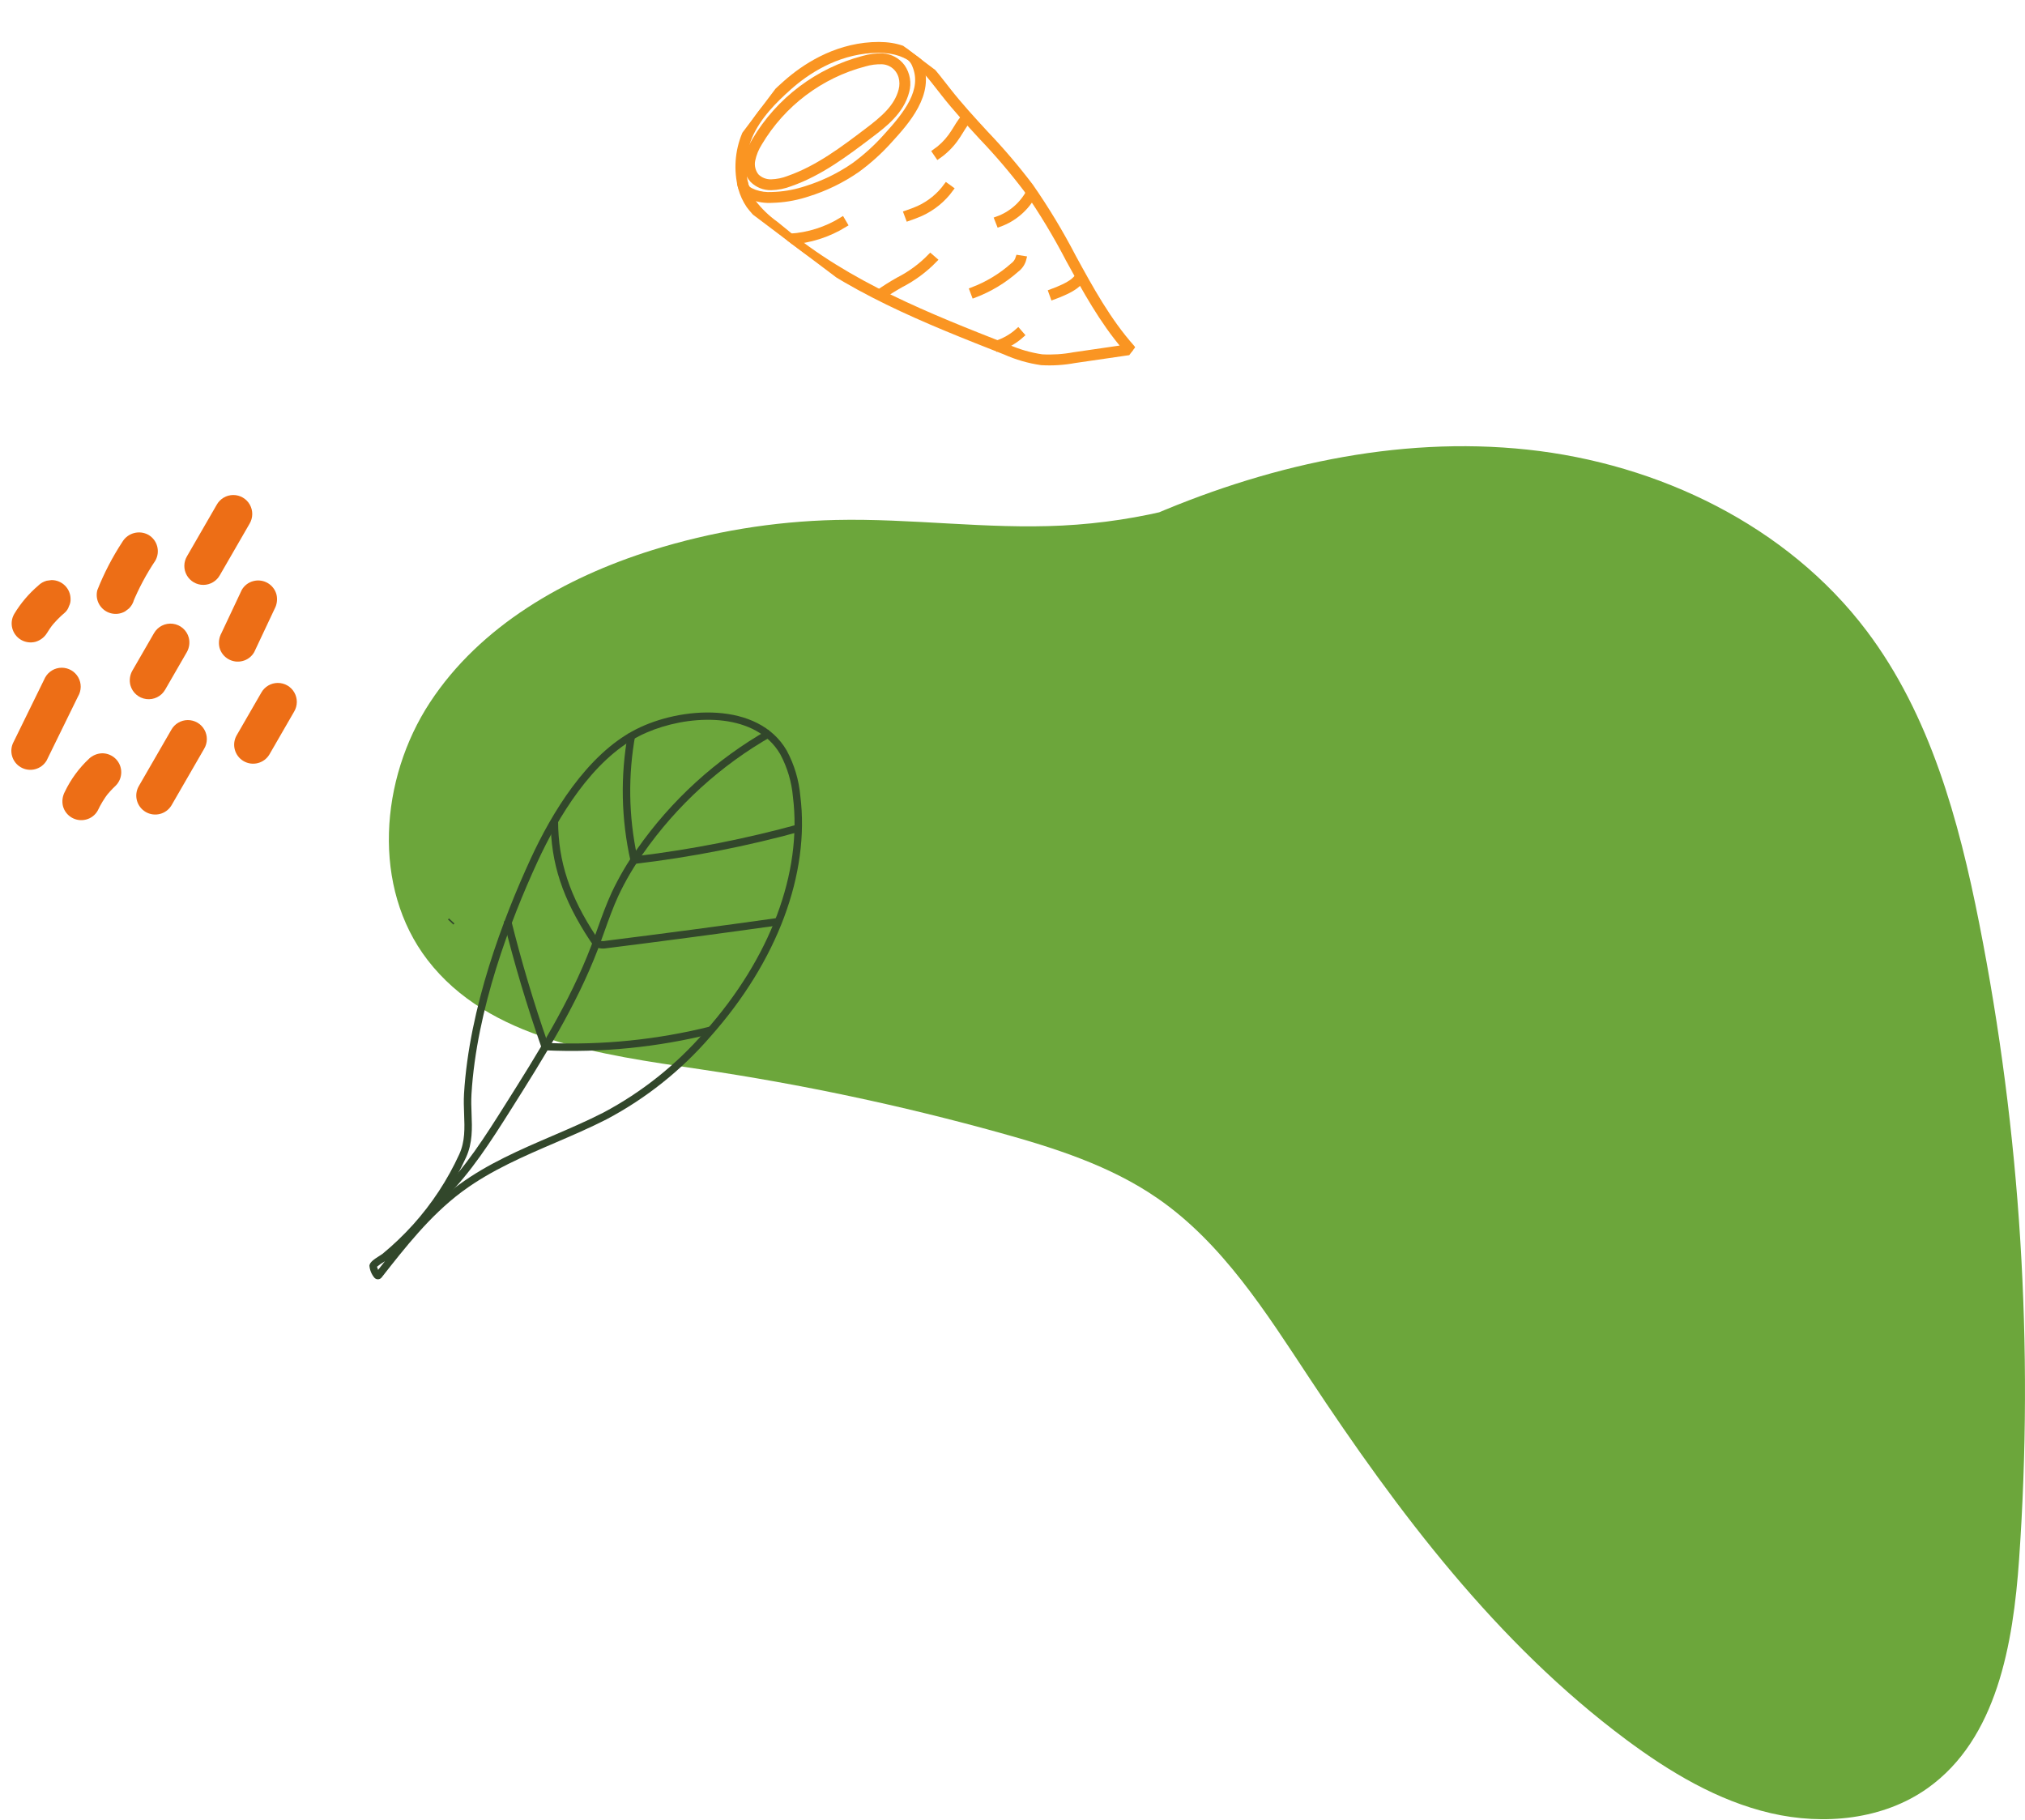
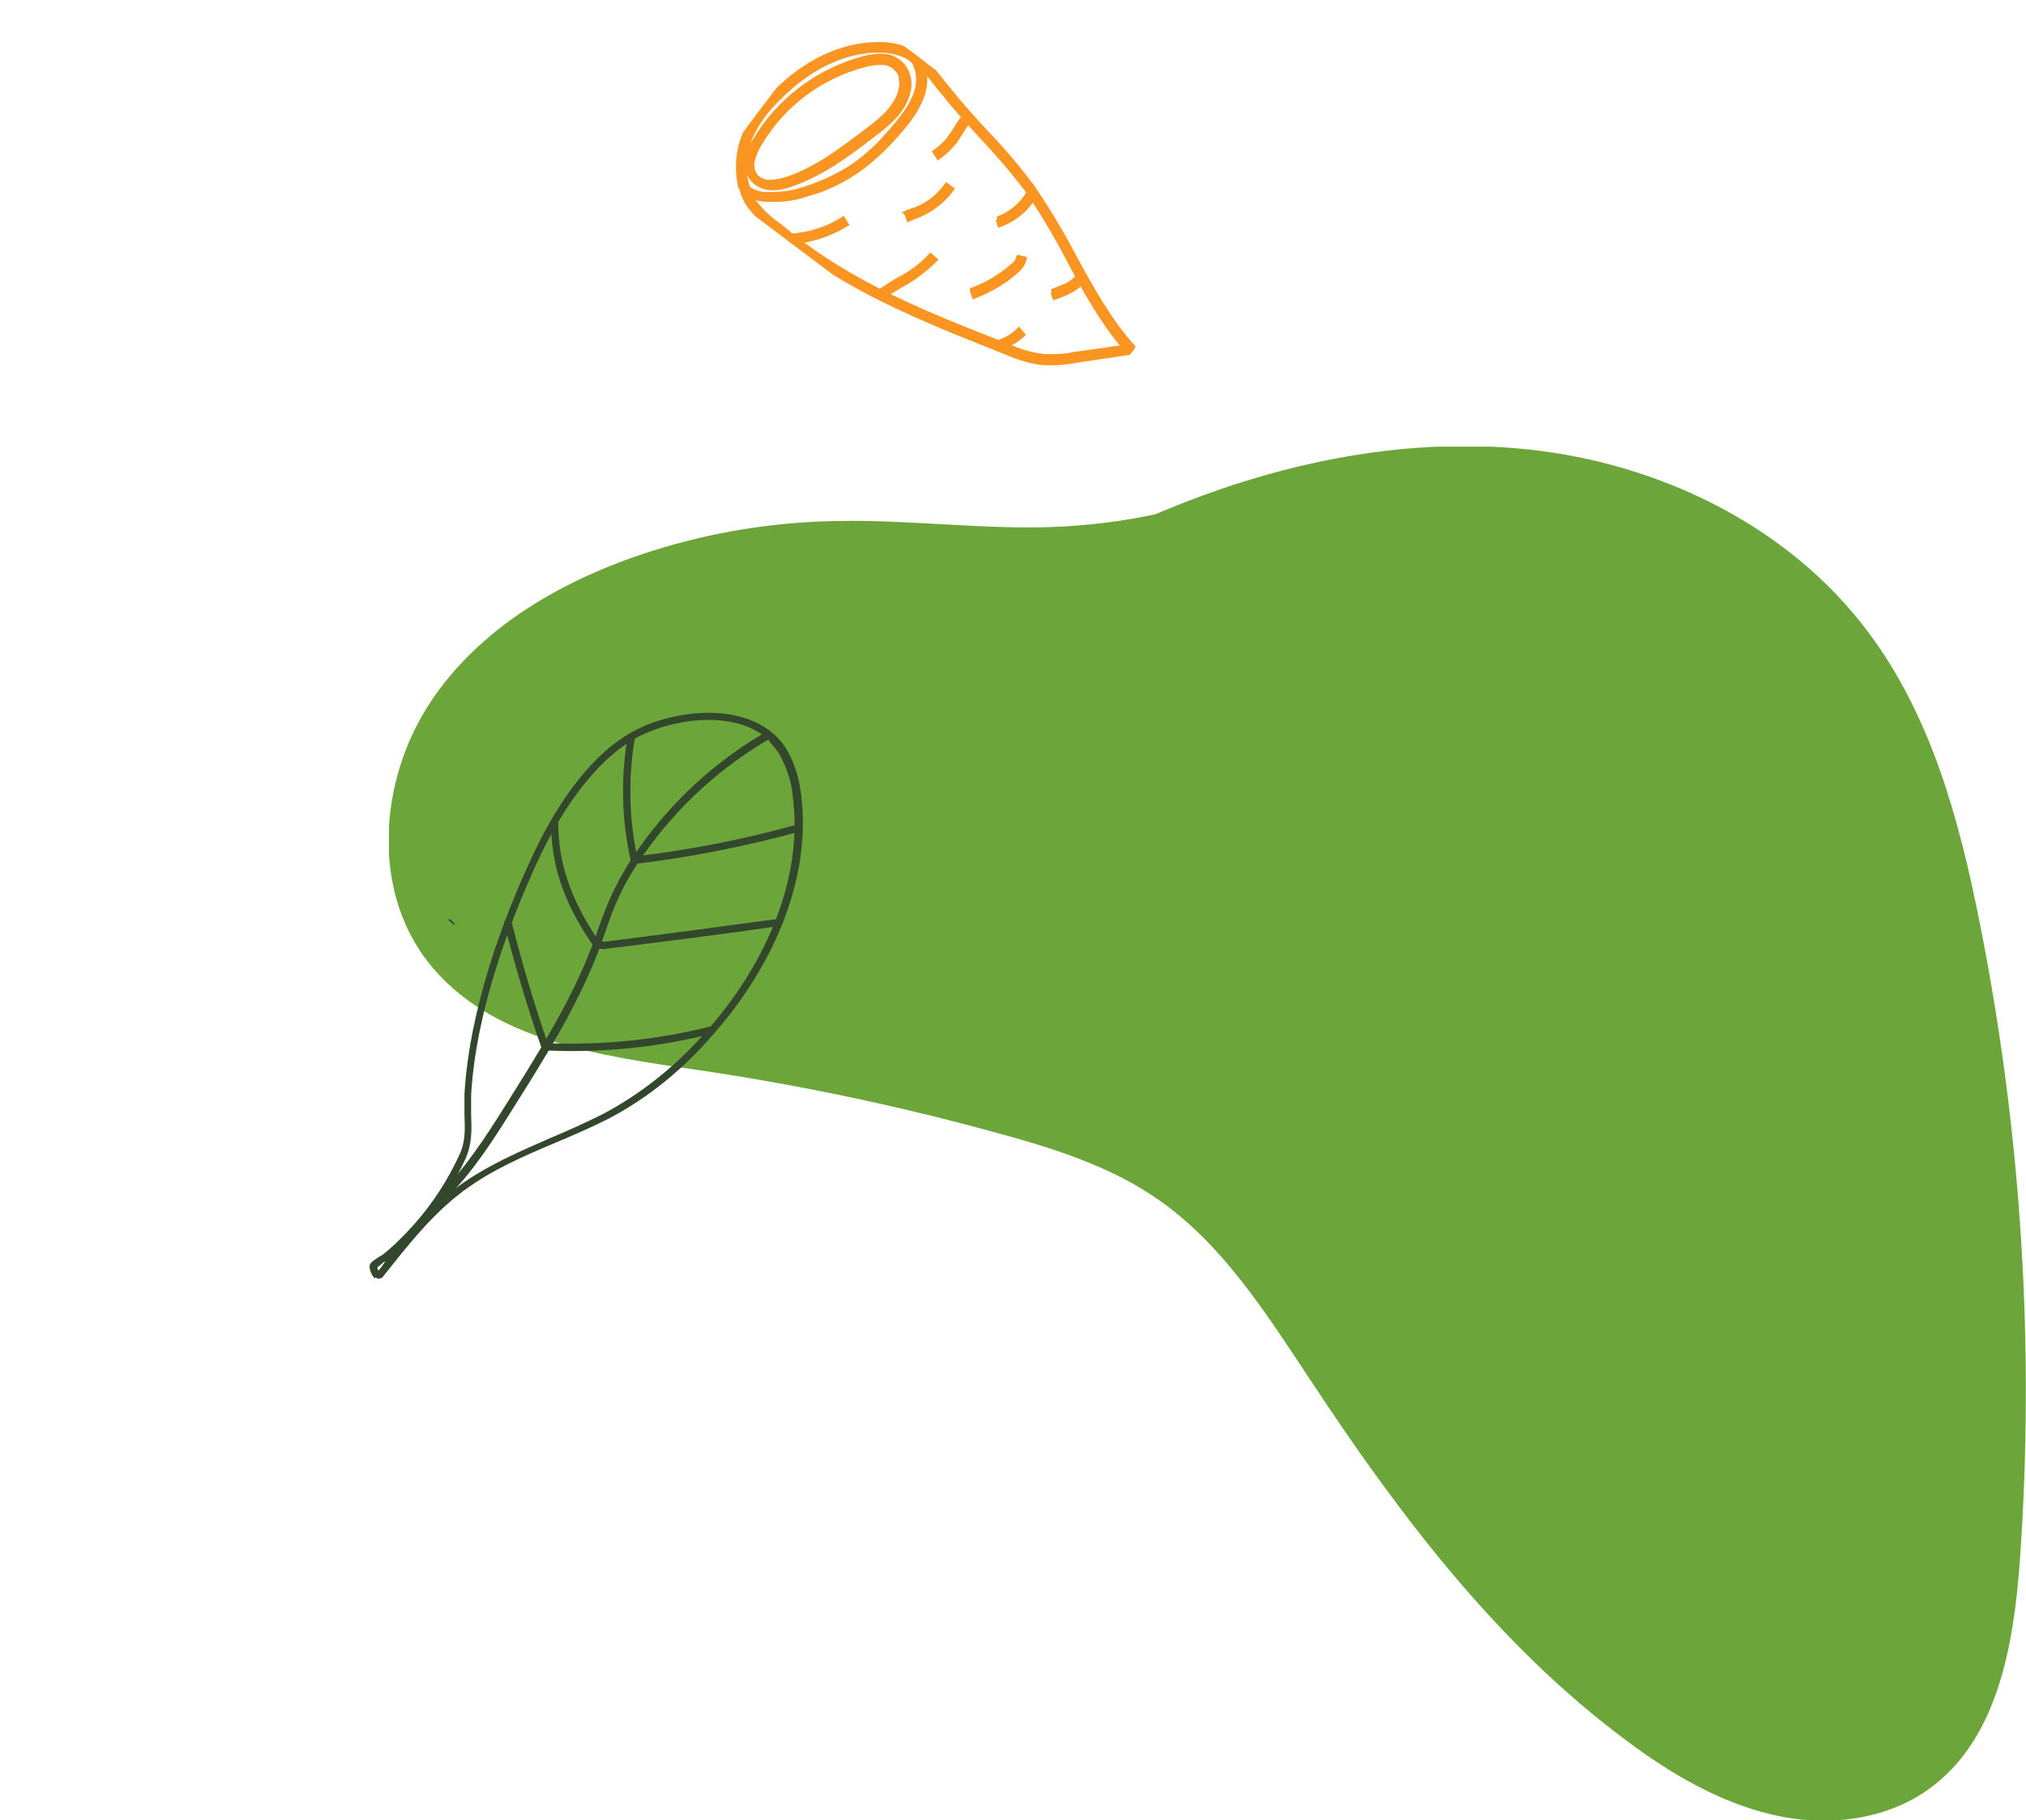
- <svg xmlns="http://www.w3.org/2000/svg" width="365.115" height="328.026" viewBox="0 0 365.115 328.026">
+ <svg xmlns="http://www.w3.org/2000/svg" id="Layer_1" data-name="Layer 1" version="1.1" viewBox="0 0 365.1 328">
  <defs>
-     <clipPath id="clip-path">
-       <rect id="Rectángulo_3" data-name="Rectángulo 3" width="295" height="247.571" fill="none" />
+     <style>
+       .cls-1 {
+         clip-path: url(#clippath);
+       }
+ 
+       .cls-2 {
+         fill: none;
+       }
+ 
+       .cls-2, .cls-3, .cls-4 {
+         stroke-width: 0px;
+       }
+ 
+       .cls-5 {
+         fill: #fa9522;
+         stroke: #fa9522;
+         stroke-miterlimit: 4;
+         stroke-width: 1px;
+       }
+ 
+       .cls-3 {
+         fill: #32472b;
+       }
+ 
+       .cls-6 {
+         clip-path: url(#clippath-1);
+       }
+ 
+       .cls-4 {
+         fill: #6ca63b;
+       }
+     </style>
+     <clipPath id="clippath">
+       <rect class="cls-2" x="70.1" y="80.5" width="295" height="247.6" />
    </clipPath>
-     <clipPath id="clip-path-2">
-       <rect id="Rectángulo_50" data-name="Rectángulo 50" width="79.817" height="40.595" fill="#fa9522" stroke="#fa9522" stroke-width="1" />
+     <clipPath id="clippath-1">
+       <rect class="cls-2" x="151.2" y=".3" width="40.6" height="79.8" transform="translate(36.2 153) rotate(-53)" />
    </clipPath>
  </defs>
-   <g id="tb-mission_right" data-name="tb-mission right" transform="translate(-1457.397 -2986.367)">
-     <g id="Grupo_130" data-name="Grupo 130" transform="translate(1527.512 3066.822)">
-       <g id="Grupo_85" data-name="Grupo 85" transform="translate(0 0)" clip-path="url(#clip-path)">
-         <path id="Trazado_48" data-name="Trazado 48" d="M135.989,13.168c21.729-9.6,45.7-15.086,69.322-12.55s46.8,13.7,61.117,32.652c11.462,15.175,16.629,34.118,20.32,52.772A434.827,434.827,0,0,1,293.936,200.7c-1.072,15.286-3.995,32.367-16.476,41.257-8.018,5.711-18.706,6.752-28.3,4.521s-18.235-7.42-26.129-13.3c-23.264-17.345-41.059-40.946-57.059-65.156-7.85-11.878-15.668-24.32-27.38-32.412-8.516-5.883-18.567-9.079-28.541-11.844a446.5,446.5,0,0,0-53.9-11.418C38.2,109.7,18.027,107.02,6.97,92.638-3.1,79.543-1.649,60.007,7.407,46.2s24.3-22.522,40.064-27.454A120.24,120.24,0,0,1,80.549,13.3c13.622-.313,27.243,1.693,40.851,1.009a103.709,103.709,0,0,0,20.829-3.191" transform="translate(0 0)" fill="#6ca63b" />
-       </g>
-     </g>
-     <g id="HEALTHY_SCOOPS_-_ELEMENTOS_GRÁFICOS-23" data-name="HEALTHY SCOOPS - ELEMENTOS GRÁFICOS-23" transform="translate(1379.657 2959.806) rotate(30)">
-       <g id="Grupo_112" data-name="Grupo 112" transform="translate(138.179 39.996)">
-         <g id="Grupo_103" data-name="Grupo 103" transform="translate(21.774 0)">
-           <path id="Trazado_675" data-name="Trazado 675" d="M471.42,43.418v10.7a3.419,3.419,0,1,0,6.837,0v-10.7a3.419,3.419,0,1,0-6.837,0Z" transform="translate(-471.42 -39.996)" fill="#ed6e16" />
-         </g>
-         <g id="Grupo_104" data-name="Grupo 104" transform="translate(33.356 11.044)">
-           <path id="Trazado_676" data-name="Trazado 676" d="M648.681,212.445q.359,4.295.717,8.59a3.66,3.66,0,0,0,1,2.417,3.418,3.418,0,0,0,4.834,0,3.355,3.355,0,0,0,1-2.417q-.359-4.295-.717-8.59a3.66,3.66,0,0,0-1-2.417,3.418,3.418,0,0,0-4.834,0,3.355,3.355,0,0,0-1,2.417Z" transform="translate(-648.674 -209.025)" fill="#ed6e16" />
-         </g>
-         <g id="Grupo_105" data-name="Grupo 105" transform="translate(23.557 25.684)">
-           <path id="Trazado_677" data-name="Trazado 677" d="M498.71,436.5v7.847a3.528,3.528,0,0,0,1,2.417,3.419,3.419,0,0,0,5.836-2.418v-7.847a3.528,3.528,0,0,0-1-2.417,3.419,3.419,0,0,0-5.836,2.418Z" transform="translate(-498.71 -433.074)" fill="#ed6e16" />
-         </g>
-         <g id="Grupo_106" data-name="Grupo 106" transform="translate(34.973 39.239)">
-           <path id="Trazado_678" data-name="Trazado 678" d="M673.41,643.938V655.71a3.419,3.419,0,0,0,6.837,0V643.938a3.419,3.419,0,1,0-6.837,0Z" transform="translate(-673.41 -640.516)" fill="#ed6e16" />
-         </g>
-         <g id="Grupo_107" data-name="Grupo 107" transform="translate(10.302 14.272)">
-           <path id="Trazado_679" data-name="Trazado 679" d="M295.925,261.835a48.277,48.277,0,0,0,.44,9.826,3.408,3.408,0,0,0,1.571,2.043,3.419,3.419,0,0,0,4.677-1.226q.172-.409.344-.817a3.446,3.446,0,0,0,0-1.818c-.008-.058-.016-.116-.024-.174q.061.455.122.909a44,44,0,0,1-.294-8.743,3.418,3.418,0,0,0-3.418-3.418,3.5,3.5,0,0,0-3.419,3.418Z" transform="translate(-295.838 -258.415)" fill="#ed6e16" />
-         </g>
-         <g id="Grupo_108" data-name="Grupo 108" transform="translate(10.552 42.435)">
-           <path id="Trazado_680" data-name="Trazado 680" d="M299.675,692.854q.438,6.428.876,12.855a3.419,3.419,0,0,0,6.837,0q-.438-6.428-.876-12.855a3.419,3.419,0,1,0-6.837,0Z" transform="translate(-299.668 -689.432)" fill="#ed6e16" />
-         </g>
-         <g id="Grupo_109" data-name="Grupo 109" transform="translate(23.872 52.09)">
-           <path id="Trazado_681" data-name="Trazado 681" d="M504.379,839.69a19.885,19.885,0,0,0-.8,7.333,3.661,3.661,0,0,0,1,2.417,3.418,3.418,0,0,0,4.834,0,3.355,3.355,0,0,0,1-2.417,17.468,17.468,0,0,1,.085-3.722q-.061.455-.122.909a17.67,17.67,0,0,1,.588-2.7,3.419,3.419,0,0,0-2.388-4.2,3.461,3.461,0,0,0-2.634.344,3.642,3.642,0,0,0-1.57,2.043Z" transform="translate(-503.519 -837.192)" fill="#ed6e16" />
-         </g>
-         <g id="Grupo_110" data-name="Grupo 110" transform="translate(45.674 25.327)">
-           <path id="Trazado_682" data-name="Trazado 682" d="M837.19,431.028v8.918a3.419,3.419,0,0,0,6.837,0v-8.918a3.419,3.419,0,1,0-6.837,0Z" transform="translate(-837.19 -427.606)" fill="#ed6e16" />
-         </g>
-         <g id="Grupo_111" data-name="Grupo 111" transform="translate(0 29.619)">
-           <path id="Trazado_683" data-name="Trazado 683" d="M139.378,495.789a20.947,20.947,0,0,0-1.2,6.619,3.418,3.418,0,0,0,3.418,3.418,3.456,3.456,0,0,0,2.417-1,3.618,3.618,0,0,0,1-2.417,18.469,18.469,0,0,1,.157-2.009q-.061.455-.122.909a18.134,18.134,0,0,1,.918-3.7,2.587,2.587,0,0,0,.061-1.363,2.548,2.548,0,0,0-.406-1.271,3.419,3.419,0,0,0-4.677-1.226l-.692.534a3.42,3.42,0,0,0-.878,1.508Z" transform="translate(-138.179 -493.292)" fill="#ed6e16" />
-         </g>
-       </g>
-     </g>
-     <g id="HEALTHY_SCOOPS_-_ELEMENTOS_GRÁFICOS-13" data-name="HEALTHY SCOOPS - ELEMENTOS GRÁFICOS-13" transform="translate(1335.257 3073.439)">
-       <g id="Grupo_120" data-name="Grupo 120" transform="translate(188.743 41.395)">
-         <g id="Grupo_113" data-name="Grupo 113" transform="translate(14.166 37.13)">
-           <rect id="Rectángulo_27" data-name="Rectángulo 27" width="0.268" height="1.344" transform="matrix(0.68, -0.733, 0.733, 0.68, 0, 0.197)" fill="#32472b" />
-         </g>
-         <g id="Grupo_119" data-name="Grupo 119" transform="translate(0)">
-           <g id="Grupo_114" data-name="Grupo 114">
-             <path id="Trazado_685" data-name="Trazado 685" d="M189.664,143.338a3.892,3.892,0,0,1-.918-2.207c.081-.624.8-1.121,1.886-1.806.211-.132.387-.24.469-.308a52.5,52.5,0,0,0,5.508-5.263,50.154,50.154,0,0,0,8.335-12.691h0c1.062-2.327.973-4.715.878-7.244-.045-1.2-.091-2.436-.015-3.7.931-15.471,7.048-31.572,12.017-42.355,3.747-8.13,10.077-18.776,18.959-23.317,8.08-4.132,22.029-5.113,27.2,3.8a21.207,21.207,0,0,1,2.459,8.212c1.745,14.013-4.154,29.814-16.185,43.349a64.833,64.833,0,0,1-18.746,14.943c-3.031,1.548-6.213,2.914-9.289,4.238-5.651,2.43-11.493,4.942-16.535,8.638-.144.1-.285.208-.423.312-5.608,4.225-10.025,9.86-14.3,15.309a.853.853,0,0,1-1.021.282A.993.993,0,0,1,189.664,143.338Zm.449-2a4.723,4.723,0,0,0,.2.566q.613-.782,1.233-1.567l-.2.127A9.313,9.313,0,0,0,190.113,141.337Zm70.671-94.969c-5.763-5.352-16.693-4.149-23.389-.725-8.539,4.366-14.691,14.745-18.35,22.682C214.124,79,208.066,94.936,207.15,110.2c-.073,1.2-.028,2.408.016,3.572.1,2.575.2,5.236-1,7.853h0a51.064,51.064,0,0,1-3.881,6.989q1.056-.9,2.17-1.746c.144-.11.292-.219.441-.327,5.162-3.784,11.076-6.326,16.8-8.786,3.057-1.313,6.217-2.673,9.209-4.2a63.511,63.511,0,0,0,18.352-14.639c11.772-13.243,17.551-28.658,15.854-42.289a19.946,19.946,0,0,0-2.287-7.7A11.018,11.018,0,0,0,260.784,46.368Z" transform="translate(-188.743 -41.395)" fill="#32472b" />
-           </g>
-           <g id="Grupo_115" data-name="Grupo 115" transform="translate(12.537 3.091)">
-             <path id="Trazado_686" data-name="Trazado 686" d="M312.153,156.253l-.943-.958c4.743-4.664,8.367-10.4,11.872-15.957,5.747-9.107,11.69-18.524,15.582-28.742.391-1.027.762-2.062,1.132-3.1.776-2.166,1.579-4.407,2.566-6.543a51.171,51.171,0,0,1,4.508-7.723A72.694,72.694,0,0,1,370.61,71.59l.662,1.17A71.337,71.337,0,0,0,347.975,94a49.678,49.678,0,0,0-4.393,7.519c-.962,2.083-1.755,4.294-2.52,6.434-.374,1.043-.747,2.086-1.141,3.121-3.94,10.344-9.92,19.819-15.7,28.981C320.672,145.673,317.006,151.481,312.153,156.253Z" transform="translate(-311.21 -71.59)" fill="#32472b" />
-           </g>
-           <g id="Grupo_116" data-name="Grupo 116" transform="translate(45.683 3.803)">
-             <path id="Trazado_687" data-name="Trazado 687" d="M636.6,101.869a.664.664,0,0,1-.2-.344,57.539,57.539,0,0,1-.461-22.975l1.322.244a56.224,56.224,0,0,0,.319,21.843,200.91,200.91,0,0,0,29.241-5.767l.357,1.3a202.288,202.288,0,0,1-30.045,5.879A.665.665,0,0,1,636.6,101.869Z" transform="translate(-634.998 -78.55)" fill="#32472b" />
-           </g>
-           <g id="Grupo_117" data-name="Grupo 117" transform="translate(32.682 19.57)">
-             <path id="Trazado_688" data-name="Trazado 688" d="M515.776,254.988a4.41,4.41,0,0,1-.656-.822c-4.973-7.534-7.1-13.993-7.12-21.594l1.344,0c.016,7.318,2.079,13.556,6.9,20.856a1.913,1.913,0,0,0,.679.733,1.973,1.973,0,0,0,.948.017c10.331-1.294,20.806-2.685,31.13-4.137l.186,1.331c-10.332,1.453-20.812,2.846-31.15,4.141a3.1,3.1,0,0,1-1.644-.116A2.192,2.192,0,0,1,515.776,254.988Z" transform="translate(-508 -232.57)" fill="#32472b" />
-           </g>
-           <g id="Grupo_118" data-name="Grupo 118" transform="translate(24.237 37.363)">
-             <path id="Trazado_689" data-name="Trazado 689" d="M432.489,429.755a.666.666,0,0,1-.177-.27c-2.615-7.452-4.907-15.116-6.812-22.78l1.3-.324c1.859,7.476,4.088,14.953,6.625,22.23a103.147,103.147,0,0,0,29.319-2.979l.327,1.3a104.458,104.458,0,0,1-30.16,3A.66.66,0,0,1,432.489,429.755Z" transform="translate(-425.5 -406.38)" fill="#32472b" />
-           </g>
-         </g>
-       </g>
-     </g>
-     <g id="Grupo_217" data-name="Grupo 217" transform="matrix(0.799, 0.602, -0.602, 0.799, 1609.279, 2986.367)">
-       <g id="Grupo_200" data-name="Grupo 200" transform="translate(0 0)" clip-path="url(#clip-path-2)">
-         <path id="Trazado_838" data-name="Trazado 838" d="M5.8,38.073A15.243,15.243,0,0,1,.514,29.946c-.981-4.009-.383-8.195.334-11.758C1.717,13.852,3.859,7.745,9.125,3.261,14.472-1.288,18.493-.2,24.06,1.3l.9.24C28.29,2.436,31.75,3.068,35.1,3.68A109.652,109.652,0,0,1,47.294,6.4a116.139,116.139,0,0,1,13.837,5.561c5.864,2.657,11.927,5.4,18.3,6.67a.48.48,0,0,1,.246.808l-7.171,7.24a24.67,24.67,0,0,1-4.559,3.907,24.681,24.681,0,0,1-6.36,2.424C46.948,37.081,31.811,41.293,16.27,40.5c-.542-.028-1.09-.043-1.64-.057a19.72,19.72,0,0,1-5.78-.728A10.619,10.619,0,0,1,5.8,38.073M78.375,19.39c-6.161-1.356-11.993-4-17.641-6.554a115.354,115.354,0,0,0-13.72-5.518A108.739,108.739,0,0,0,34.924,4.626c-3.365-.617-6.845-1.253-10.216-2.155l-.9-.242C18.329.748,14.709-.229,9.748,3.993,4.69,8.3,2.628,14.19,1.789,18.375c-.695,3.461-1.278,7.515-.343,11.342.862,3.52,3.786,7.771,7.708,9.084a18.933,18.933,0,0,0,5.5.678c.559.015,1.114.031,1.665.058,15.385.788,30.446-3.4,45.013-7.454a23.94,23.94,0,0,0,6.118-2.318A24.007,24.007,0,0,0,71.826,26Z" transform="translate(0 0)" fill="#fa9522" stroke="#fa9522" stroke-width="1" />
-         <path id="Trazado_839" data-name="Trazado 839" d="M3.635,37.822c-.029-.021-.058-.044-.087-.067l.6-.748c.676.555,1.1.482,2.191.2a7.875,7.875,0,0,0,2.78-1.552A21.072,21.072,0,0,0,13.017,31.6c.118-.162.236-.327.353-.493a31.779,31.779,0,0,0,4.375-8.569A36.569,36.569,0,0,0,19.21,14.8c.5-5.37.643-10.819-3.539-13.261a3.361,3.361,0,0,0-2.389-.49L13.049.115a4.207,4.207,0,0,1,3.106.592c5.051,2.96,4.4,9.982,4.011,14.179a37.518,37.518,0,0,1-1.506,7.941,32.725,32.725,0,0,1-4.507,8.83c-.119.17-.24.338-.363.507A22,22,0,0,1,9.72,36.4a8.792,8.792,0,0,1-3.134,1.729,2.938,2.938,0,0,1-2.95-.311" transform="translate(1.881 0.011)" fill="#fa9522" stroke="#fa9522" stroke-width="1" />
-         <path id="Trazado_840" data-name="Trazado 840" d="M4.125,33.9a5.015,5.015,0,0,1-1.363-1.63A10.126,10.126,0,0,1,1.79,28.7,32.279,32.279,0,0,1,8.533,5.154a10.891,10.891,0,0,1,2.519-2.441,4.716,4.716,0,0,1,4-.6,5.288,5.288,0,0,1,3.255,3.068c1.457,3.483.4,7.223-.454,10.227-1.516,5.345-3.083,10.872-6.26,15.639a10.188,10.188,0,0,1-2.347,2.641,4.61,4.61,0,0,1-3.506.946A3.828,3.828,0,0,1,4.125,33.9M15.984,3.661a3.956,3.956,0,0,0-1.217-.63,3.724,3.724,0,0,0-3.2.491A10.038,10.038,0,0,0,9.285,5.753,31.3,31.3,0,0,0,2.743,28.586a9.229,9.229,0,0,0,.865,3.232,3.5,3.5,0,0,0,2.309,1.873,3.652,3.652,0,0,0,2.762-.776,9.343,9.343,0,0,0,2.116-2.4c3.094-4.641,4.64-10.1,6.135-15.368,1-3.513,1.722-6.66.493-9.595a4.6,4.6,0,0,0-1.438-1.891" transform="translate(0.835 1.012)" fill="#fa9522" stroke="#fa9522" stroke-width="1" />
-         <path id="Trazado_841" data-name="Trazado 841" d="M19.476,10.685a12,12,0,0,0,.6-3.925c-.009-.6-.063-1.209-.115-1.8a16.6,16.6,0,0,1-.083-2.86l.956.08a15.9,15.9,0,0,0,.083,2.7c.055.611.11,1.241.119,1.872a13.028,13.028,0,0,1-.653,4.24Z" transform="translate(10.327 1.112)" fill="#fa9522" stroke="#fa9522" stroke-width="1" />
-         <path id="Trazado_842" data-name="Trazado 842" d="M30.111,12.3a10.442,10.442,0,0,0,1.582-7.5l.947-.165A11.388,11.388,0,0,1,30.925,12.8Z" transform="translate(15.967 2.456)" fill="#fa9522" stroke="#fa9522" stroke-width="1" />
-         <path id="Trazado_843" data-name="Trazado 843" d="M21.145,18.381c.43-.644.863-1.293,1.226-1.957a12.746,12.746,0,0,0,1.553-6.317l.961-.017a13.7,13.7,0,0,1-1.671,6.793c-.384.7-.829,1.37-1.259,2.015Z" transform="translate(11.212 5.351)" fill="#fa9522" stroke="#fa9522" stroke-width="1" />
-         <path id="Trazado_844" data-name="Trazado 844" d="M12.444,29.483l-.624-.73A20.292,20.292,0,0,0,17.537,20.7l.886.369a21.181,21.181,0,0,1-5.979,8.416" transform="translate(6.268 10.976)" fill="#fa9522" stroke="#fa9522" stroke-width="1" />
-         <path id="Trazado_845" data-name="Trazado 845" d="M24.115,28.784a41.286,41.286,0,0,1,1.523-4.017,21.943,21.943,0,0,0,2.06-6.885l.958.067a23.03,23.03,0,0,1-2.132,7.188,40.348,40.348,0,0,0-1.489,3.924Z" transform="translate(12.787 9.483)" fill="#fa9522" stroke="#fa9522" stroke-width="1" />
-         <path id="Trazado_846" data-name="Trazado 846" d="M32.787,21.565a23.585,23.585,0,0,0,3.177-7.911,2.665,2.665,0,0,0-.04-1.718l.848-.451a3.464,3.464,0,0,1,.133,2.361A24.594,24.594,0,0,1,33.6,22.078Z" transform="translate(17.386 6.09)" fill="#fa9522" stroke="#fa9522" stroke-width="1" />
-         <path id="Trazado_847" data-name="Trazado 847" d="M40.348,14.543c.427-.653.826-1.331,1.186-2.017a9.475,9.475,0,0,0,.713-1.648,5.541,5.541,0,0,0,.225-1.749l.959-.031a6.483,6.483,0,0,1-.265,2.054,10.261,10.261,0,0,1-.783,1.823c-.373.71-.788,1.415-1.232,2.093Z" transform="translate(21.395 4.825)" fill="#fa9522" stroke="#fa9522" stroke-width="1" />
-         <path id="Trazado_848" data-name="Trazado 848" d="M38.83,22.832A10.8,10.8,0,0,0,40.6,18.677l.938.2a11.791,11.791,0,0,1-1.91,4.487Z" transform="translate(20.59 9.904)" fill="#fa9522" stroke="#fa9522" stroke-width="1" />
-       </g>
+   <g class="cls-1">
+     <path class="cls-4" d="M206.1,93.6c21.7-9.6,45.7-15.1,69.3-12.6s46.8,13.7,61.1,32.7c11.5,15.2,16.6,34.1,20.3,52.8,7.5,37.7,9.9,76.3,7.2,114.7-1.1,15.3-4,32.4-16.5,41.3-8,5.7-18.7,6.8-28.3,4.5s-18.2-7.4-26.1-13.3c-23.3-17.3-41.1-40.9-57.1-65.2-7.9-11.9-15.7-24.3-27.4-32.4-8.5-5.9-18.6-9.1-28.5-11.8-17.7-4.9-35.7-8.7-53.9-11.4-18-2.6-38.1-5.3-49.2-19.7-10.1-13.1-8.6-32.6.4-46.4s24.3-22.5,40.1-27.5c10.7-3.4,21.9-5.2,33.1-5.4,13.6-.3,27.2,1.7,40.9,1,7-.4,14-1.4,20.8-3.2" />
+   </g>
+   <path class="cls-3" d="M80.8,165.8l.2-.2,1,.9-.2.2-1-.9Z" />
+   <path class="cls-3" d="M67.5,230.4c-.5-.6-.9-1.4-.9-2.2,0-.6.8-1.1,1.9-1.8.2-.1.4-.2.5-.3,2-1.6,3.8-3.4,5.5-5.3,3.4-3.8,6.2-8.1,8.3-12.7,1.1-2.3,1-4.7.9-7.2,0-1.2,0-2.4,0-3.7.9-15.5,7-31.6,12-42.4,3.7-8.1,10.1-18.8,19-23.3,8.1-4.1,22-5.1,27.2,3.8,1.4,2.5,2.2,5.3,2.5,8.2,1.7,14-4.2,29.8-16.2,43.3-5.3,6.1-11.6,11.2-18.7,14.9-3,1.5-6.2,2.9-9.3,4.2-5.7,2.4-11.5,4.9-16.5,8.6-.1,0-.3.2-.4.3-5.6,4.2-10,9.9-14.3,15.3-.2.3-.7.4-1,.3-.1,0-.2-.1-.3-.2h0ZM68,228.4c0,.2.1.4.2.6.4-.5.8-1,1.2-1.6h-.2c-.4.4-.8.7-1.2,1h0ZM138.6,133.4c-5.8-5.4-16.7-4.1-23.4-.7-8.5,4.4-14.7,14.7-18.4,22.7-4.9,10.7-11,26.6-11.9,41.9,0,1.2,0,2.4,0,3.6.1,2.6.2,5.2-1,7.9-1.1,2.4-2.4,4.8-3.9,7,.7-.6,1.4-1.2,2.2-1.7.1-.1.3-.2.4-.3,5.2-3.8,11.1-6.3,16.8-8.8,3.1-1.3,6.2-2.7,9.2-4.2,7-3.7,13.2-8.7,18.4-14.6,11.8-13.2,17.6-28.7,15.9-42.3-.2-2.7-1-5.3-2.3-7.7-.5-.9-1.2-1.8-2-2.6h0Z" />
+   <path class="cls-3" d="M80.1,216.2l-.9-1c4.7-4.7,8.4-10.4,11.9-16,5.7-9.1,11.7-18.5,15.6-28.7.4-1,.8-2.1,1.1-3.1.8-2.2,1.6-4.4,2.6-6.5,1.3-2.7,2.8-5.3,4.5-7.7,6.2-8.9,14.3-16.3,23.7-21.6l.7,1.2c-9.3,5.3-17.2,12.5-23.3,21.2-1.7,2.4-3.2,4.9-4.4,7.5-1,2.1-1.8,4.3-2.5,6.4-.4,1-.7,2.1-1.1,3.1-3.9,10.3-9.9,19.8-15.7,29-3.5,5.6-7.2,11.4-12.1,16.2Z" />
+   <path class="cls-3" d="M113.9,155.6c-.1,0-.2-.2-.2-.3-1.7-7.5-1.9-15.4-.5-23l1.3.2c-1.3,7.2-1.2,14.7.3,21.8,9.9-1.2,19.7-3.1,29.2-5.8l.4,1.3c-9.9,2.7-19.9,4.7-30,5.9-.2,0-.4,0-.5-.2Z" />
+   <path class="cls-3" d="M107.1,170.5c-.3-.2-.5-.5-.7-.8-5-7.5-7.1-14-7.1-21.6h1.3c0,7.3,2.1,13.6,6.9,20.9.2.3.4.6.7.7.3,0,.6,0,.9,0,10.3-1.3,20.8-2.7,31.1-4.1l.2,1.3c-10.3,1.5-20.8,2.8-31.2,4.1-.5.1-1.1,0-1.6-.1-.2-.1-.4-.2-.6-.4h0Z" />
+   <path class="cls-3" d="M97.8,189.2c0,0-.1-.2-.2-.3-2.6-7.5-4.9-15.1-6.8-22.8l1.3-.3c1.9,7.5,4.1,15,6.6,22.2,9.9.4,19.7-.6,29.3-3l.3,1.3c-9.9,2.5-20,3.5-30.2,3-.2,0-.3,0-.4-.2h0Z" />
+   <g class="cls-6">
+     <g>
+       <path class="cls-5" d="M133.6,33.9c-.8-3.2-.6-6.6.7-9.7,1.6-3.8,4.6-6.8,7.3-9.2,3.3-2.9,8.7-6.5,15.6-6.9,7-.4,9.6,2.9,13.1,7.4l.6.7c2.1,2.7,4.5,5.3,6.8,7.8,2.9,3,5.6,6.2,8.1,9.5,2.8,4.1,5.4,8.4,7.7,12.8,3.1,5.7,6.3,11.5,10.6,16.3.2.2.2.5,0,.7,0,0-.2.1-.2.1l-10.1,1.5c-2,.4-4,.5-6,.4-2.3-.3-4.5-1-6.5-1.9-14.1-5.6-28.8-11.3-40.7-21.3-.4-.3-.8-.7-1.3-1-1.6-1.1-3-2.5-4.2-4.1-.7-1-1.1-2-1.4-3.1M202.8,62.7c-4.1-4.8-7.2-10.4-10.1-15.9-2.3-4.4-4.8-8.6-7.6-12.7-2.5-3.3-5.2-6.4-8-9.4-2.3-2.5-4.7-5.1-6.9-7.9l-.6-.7c-3.5-4.5-5.8-7.4-12.3-7.1-6.6.4-11.8,3.9-15,6.7-2.6,2.3-5.5,5.2-7.1,8.9-1.4,3.3-1.7,8.5.7,11.9,1.1,1.5,2.5,2.8,4,3.9.4.3.9.7,1.3,1,11.8,9.9,26.4,15.6,40.5,21.1,2,.9,4.1,1.5,6.3,1.8,1.9.1,3.9,0,5.8-.4l9.2-1.3Z" />
+       <path class="cls-5" d="M133.5,33.5s0,0,0-.1l.9-.2c.2.9.6,1,1.6,1.5,1,.4,2.1.5,3.2.4,1.9,0,3.8-.3,5.6-.9.2,0,.4-.1.6-.2,3.1-1,6-2.4,8.7-4.2,2.1-1.6,4.1-3.3,5.8-5.3,3.6-4,7-8.3,5.2-12.7-.3-.8-.9-1.4-1.6-1.8l.4-.9c1,.5,1.7,1.3,2.1,2.3,2.3,5.4-2.5,10.6-5.3,13.7-1.8,2-3.8,3.8-6,5.4-2.7,1.9-5.7,3.4-8.9,4.3-.2,0-.4.1-.6.2-1.9.6-3.8.9-5.8.9-1.2,0-2.4,0-3.5-.5-1-.2-1.9-1-2.2-2" />
+       <path class="cls-5" d="M134.8,30.9c-.2-.7-.2-1.4-.1-2.1.2-1.2.7-2.4,1.4-3.4,4.3-7.3,11.4-12.6,19.6-14.8,1.1-.3,2.3-.5,3.5-.4,1.4,0,2.7.8,3.6,1.9.9,1.3,1.2,2.9.8,4.4-.9,3.7-4,6-6.5,7.9-4.4,3.4-9,6.8-14.4,8.7-1.1.4-2.3.7-3.5.7-1.3,0-2.5-.5-3.4-1.4-.4-.4-.7-1-.8-1.6M162.5,13.9c-.1-.4-.3-.9-.6-1.2-.7-.9-1.7-1.5-2.9-1.5-1.1,0-2.1.1-3.2.4-8,2.1-14.8,7.2-19,14.3-.6.9-1,2-1.3,3.1-.2,1,0,2.1.7,2.9.7.7,1.7,1.1,2.7,1,1.1,0,2.1-.3,3.1-.6,5.3-1.8,9.8-5.3,14.2-8.6,2.9-2.2,5.4-4.3,6.2-7.4.2-.8.2-1.6,0-2.4" />
+       <path class="cls-5" d="M168.6,27.4c1.1-.8,2.1-1.7,2.8-2.8.4-.5.7-1,1-1.5.5-.8,1-1.6,1.7-2.3l.7.6c-.6.7-1.1,1.4-1.6,2.2-.3.5-.7,1.1-1,1.6-.9,1.2-1.9,2.2-3.1,3l-.5-.8Z" />
+       <path class="cls-5" d="M179.8,39.5c2.5-.9,4.6-2.7,5.8-5l.9.4c-1.3,2.6-3.6,4.5-6.3,5.5l-.3-.9Z" />
+       <path class="cls-5" d="M163.4,38.4c.7-.3,1.5-.5,2.2-.8,2-.9,3.7-2.3,5-4.1l.8.6c-1.4,1.9-3.3,3.4-5.4,4.4-.7.3-1.5.6-2.2.9l-.3-.9Z" />
+       <path class="cls-5" d="M142.5,43.6v-1c3.3-.2,6.5-1.2,9.4-3l.5.8c-3,1.8-6.4,2.9-9.8,3.1" />
+       <path class="cls-5" d="M158.3,52.8c1.2-.8,2.4-1.6,3.6-2.3,2.2-1.1,4.1-2.5,5.8-4.3l.7.6c-1.8,1.8-3.8,3.3-6,4.5-1.2.7-2.4,1.4-3.6,2.2l-.6-.8Z" />
+       <path class="cls-5" d="M175.3,52.3c2.7-1,5.2-2.5,7.3-4.4.5-.3.8-.8,1-1.4l.9.2c-.2.8-.7,1.5-1.3,2-2.2,2-4.8,3.5-7.6,4.6l-.3-.9Z" />
+       <path class="cls-5" d="M189.6,52.6c.7-.3,1.5-.6,2.2-.9.5-.2,1.1-.5,1.6-.9.5-.4.9-.8,1.2-1.3l.8.6c-.4.6-.9,1.1-1.4,1.5-.5.4-1.1.7-1.7,1-.7.3-1.5.7-2.2.9l-.3-.9Z" />
+       <path class="cls-5" d="M179.7,61.9c1.4-.5,2.8-1.2,3.9-2.3l.6.7c-1.2,1.1-2.7,1.9-4.2,2.4l-.3-.9Z" />
    </g>
  </g>
</svg>
